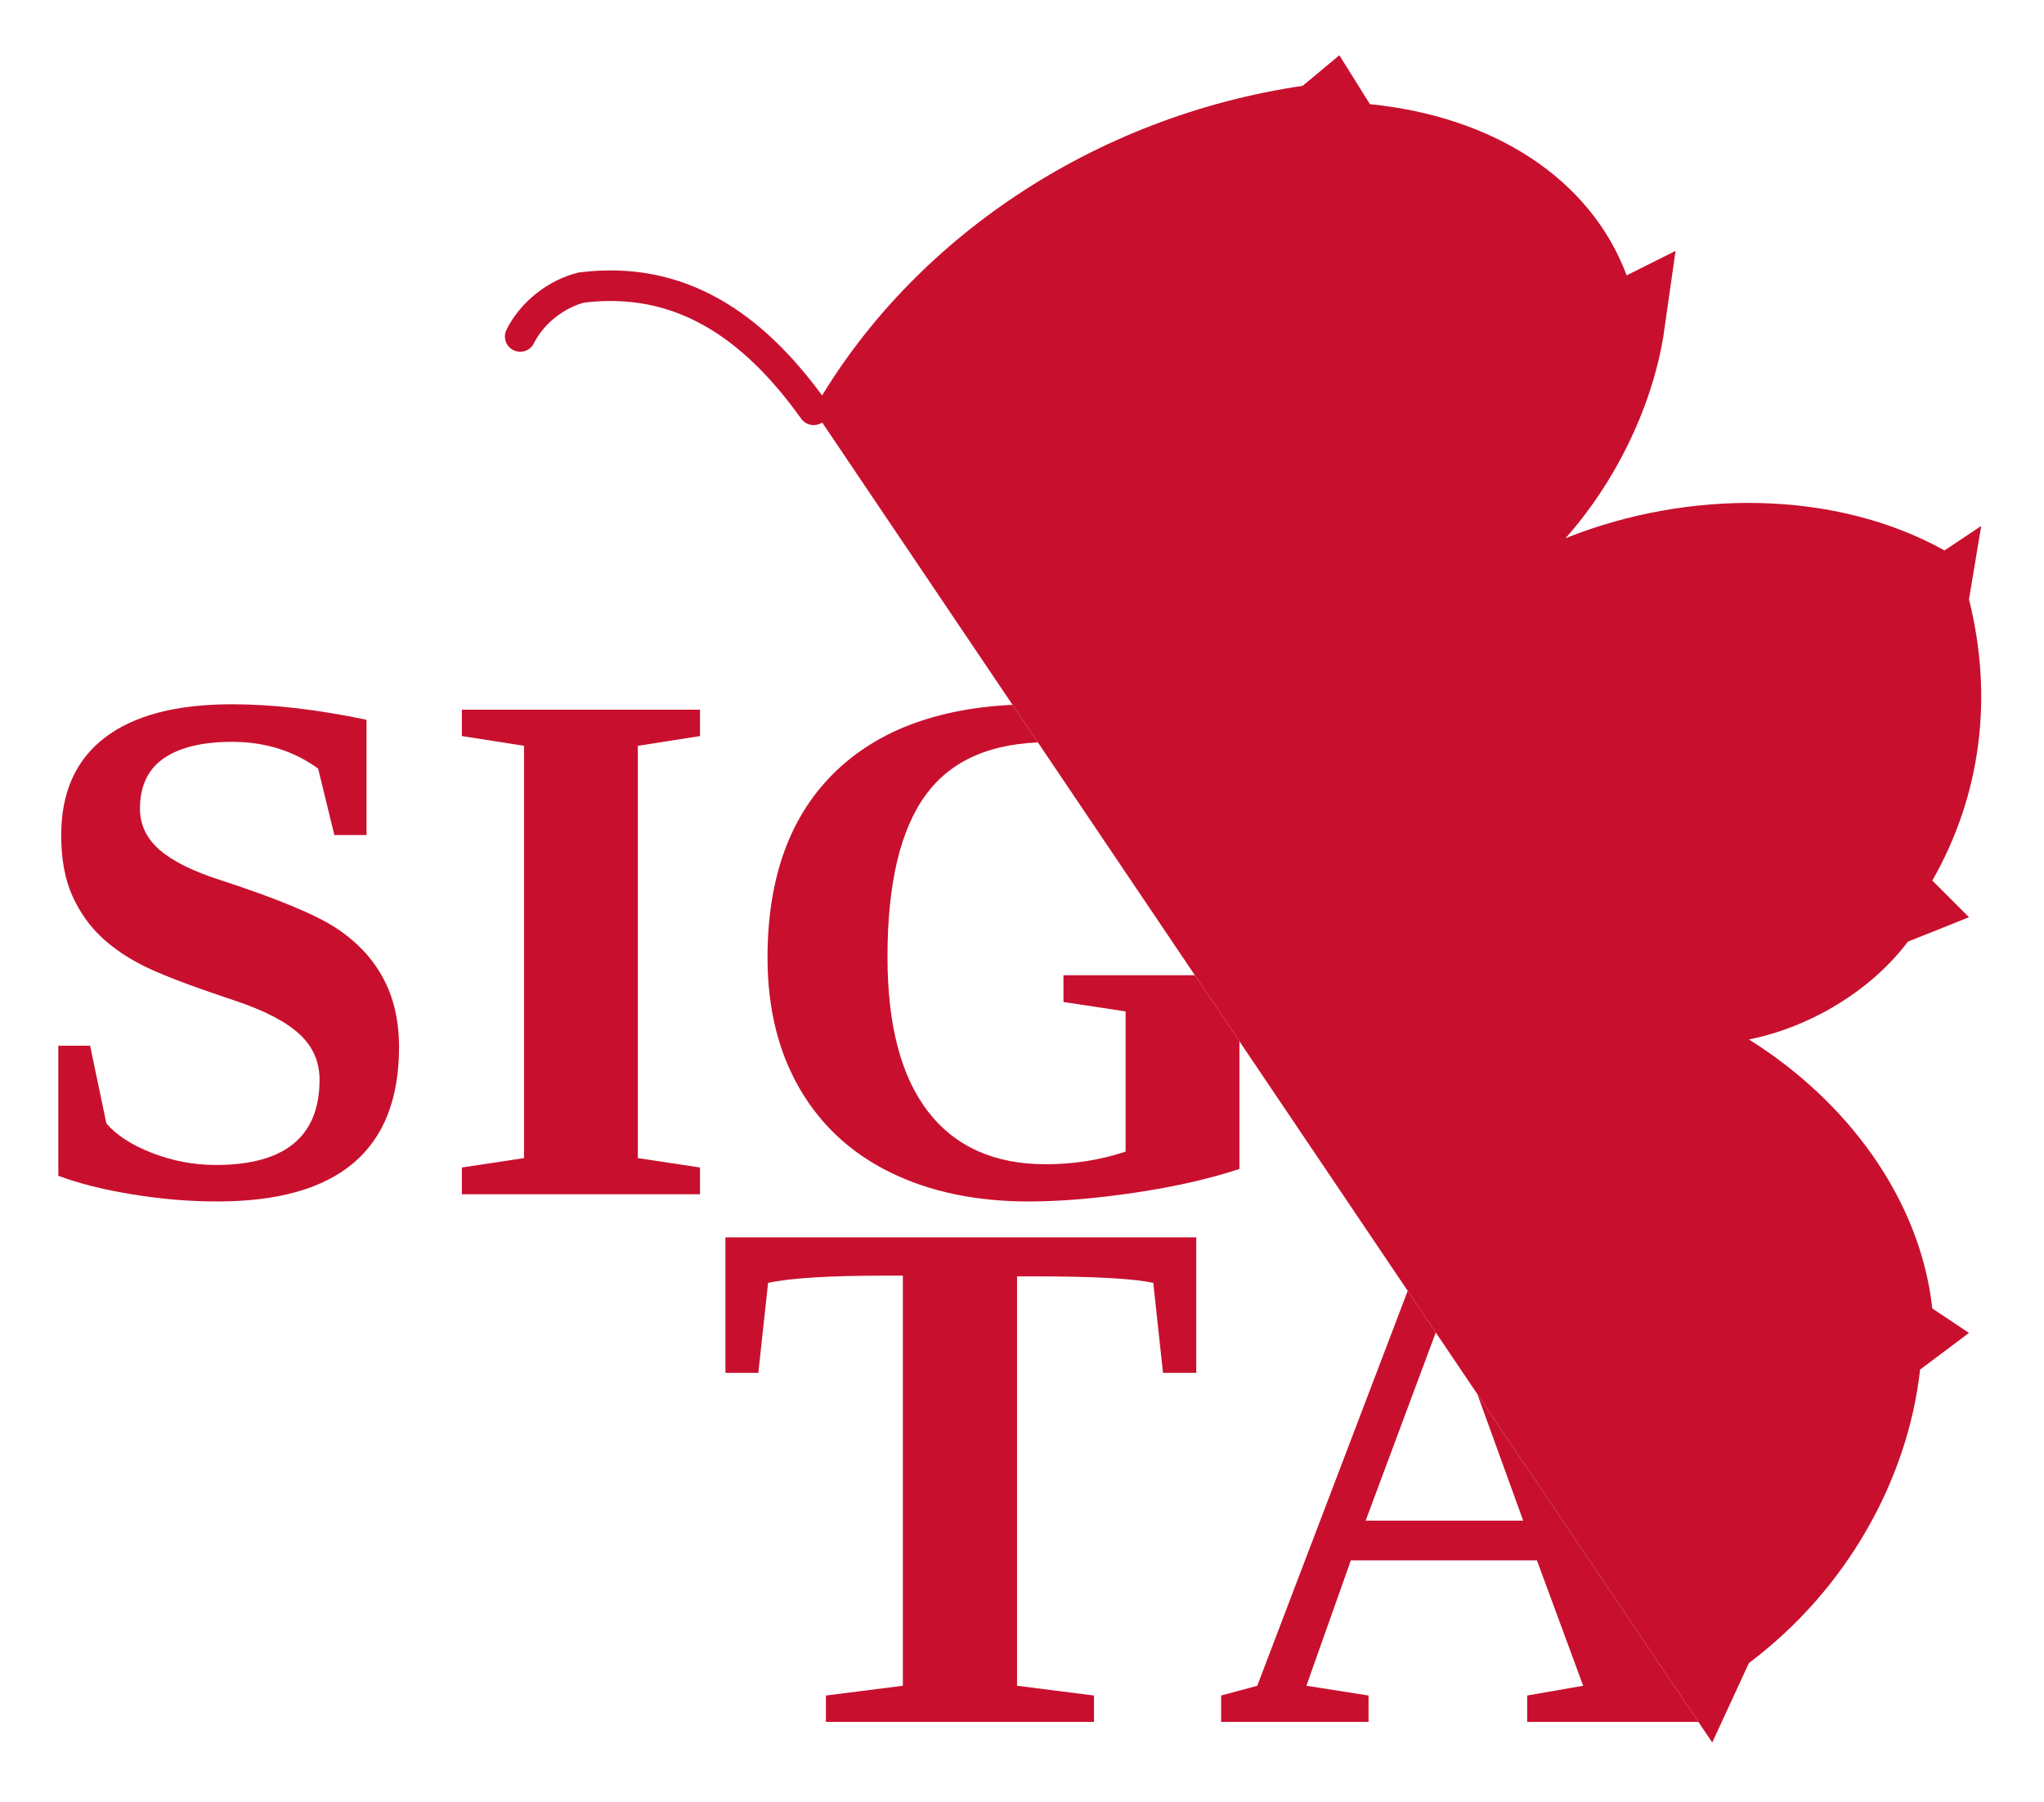
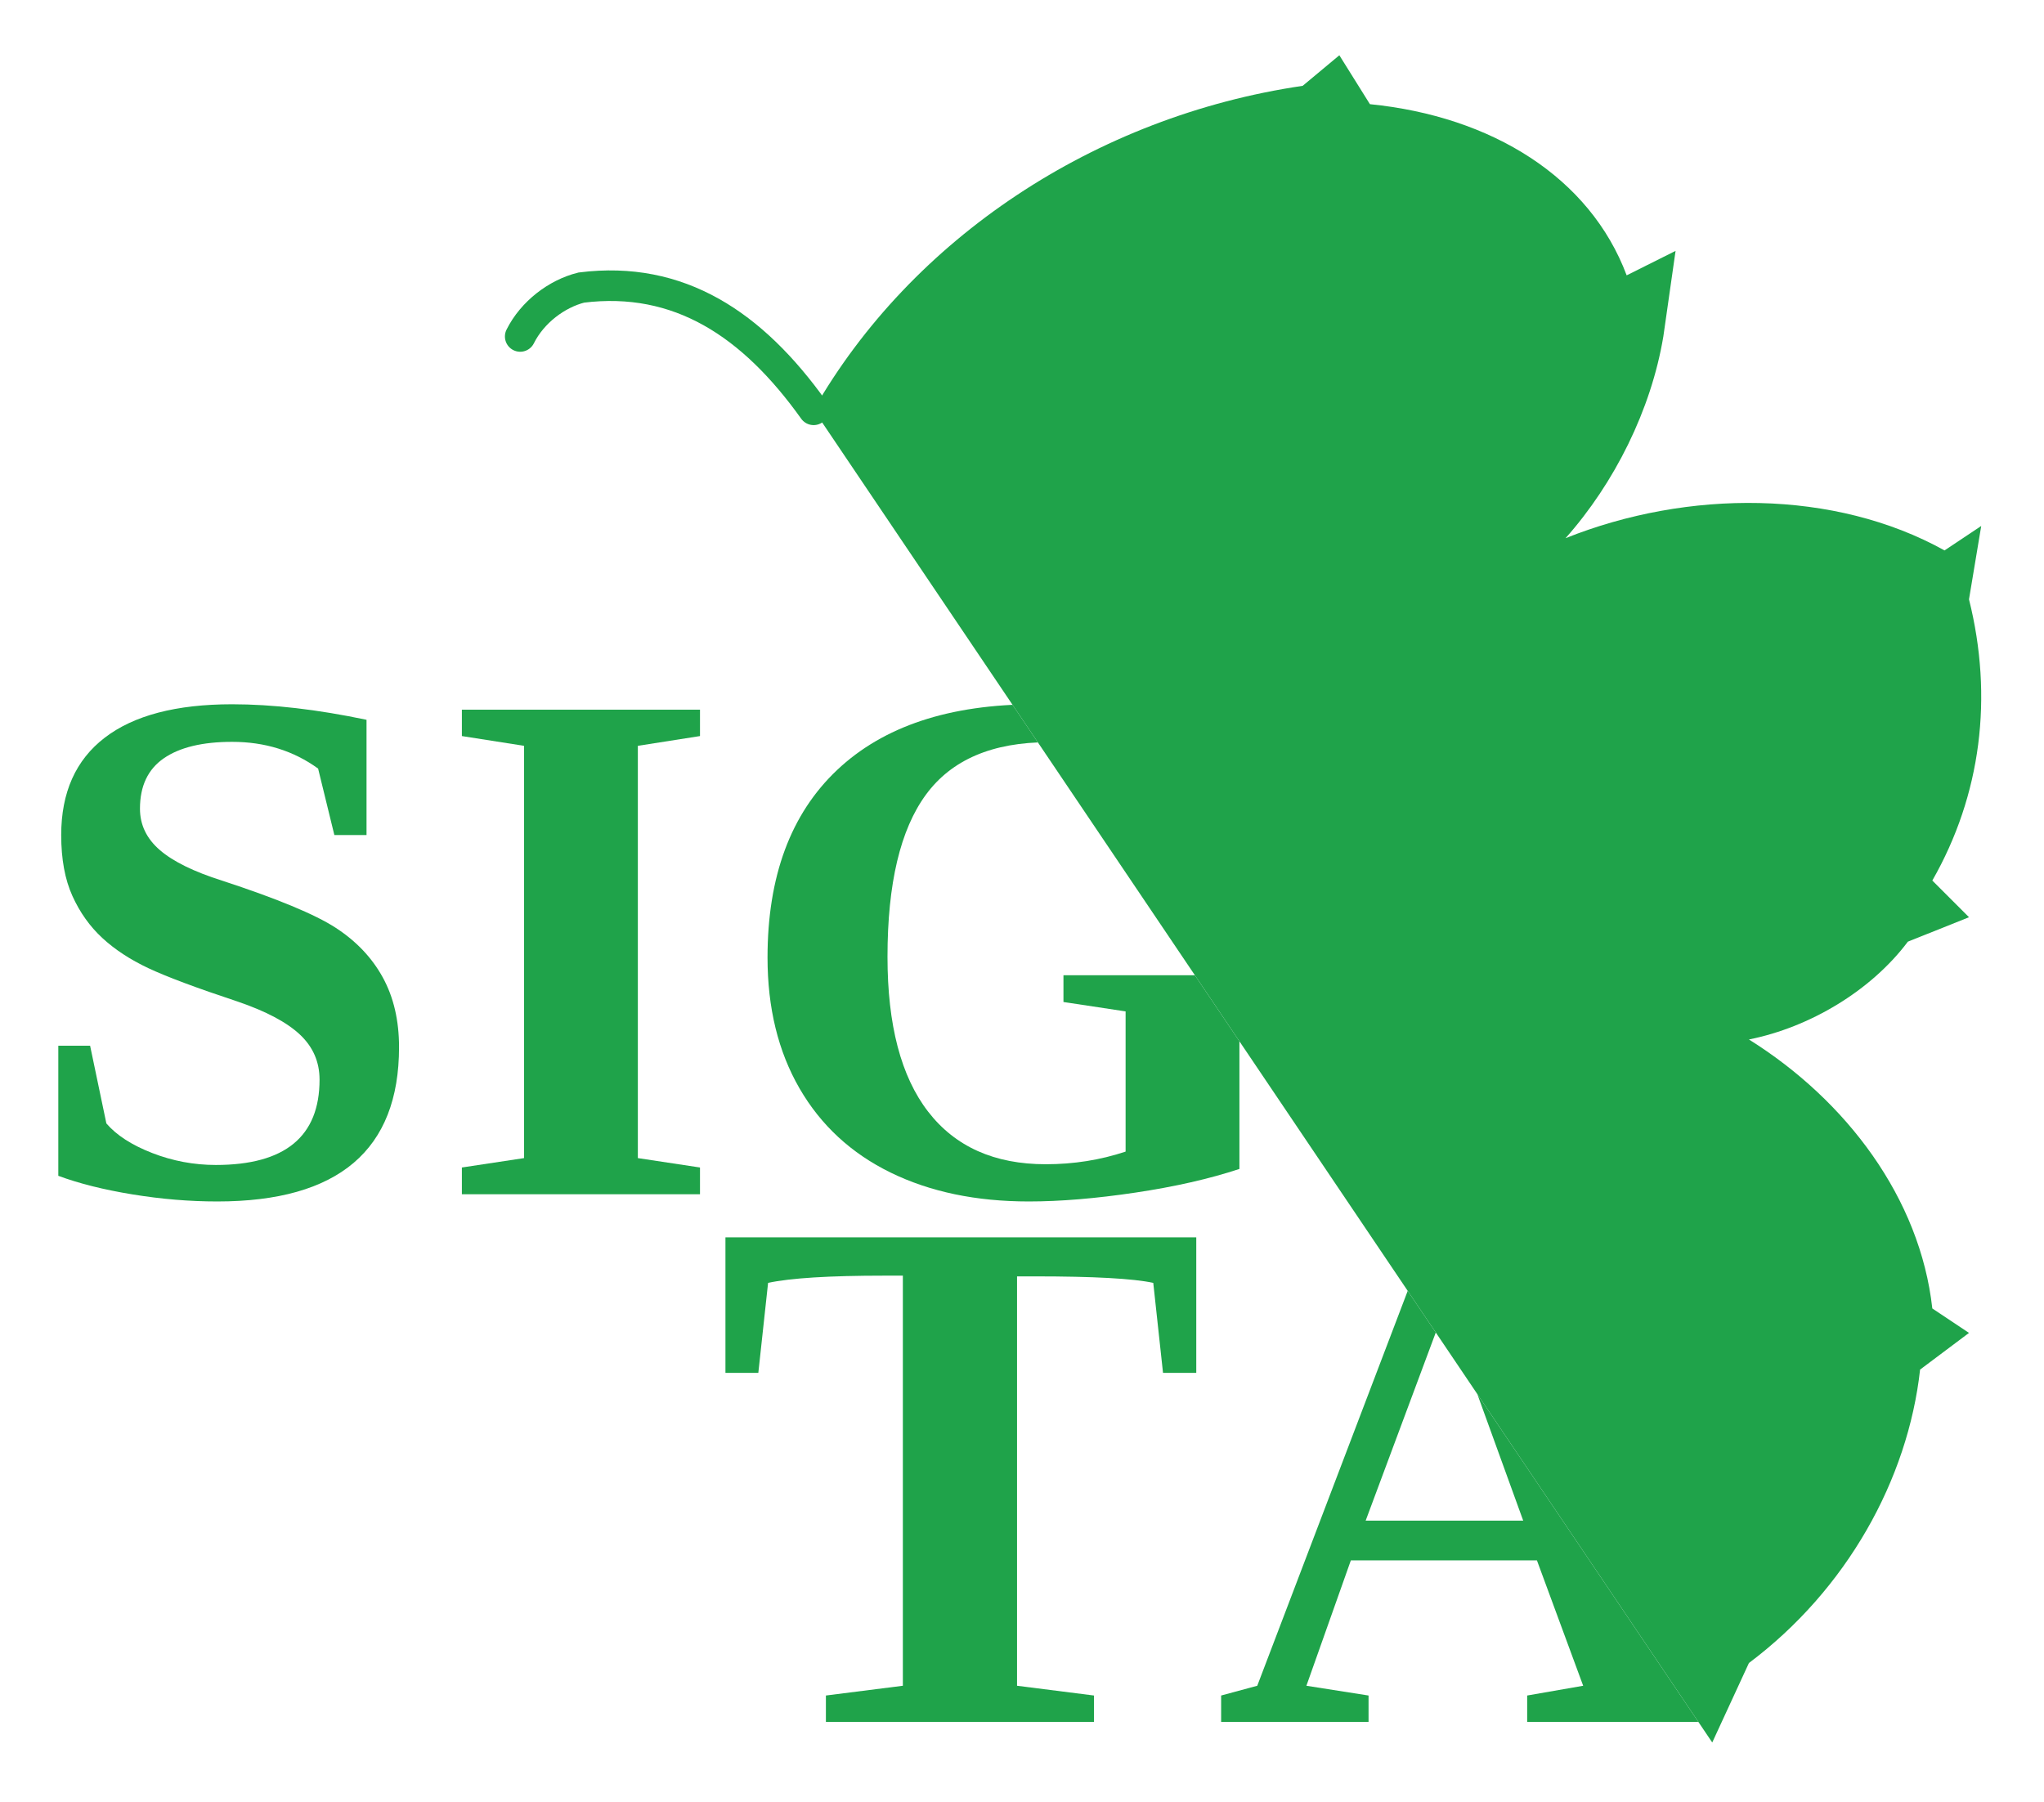
<svg xmlns="http://www.w3.org/2000/svg" viewBox="8 34 270 238">
  <g transform="translate(10.5 -6.3) scale(.85)">
    <defs>
      <clipPath id="hO">
        <path transform="translate(19 56) scale(.95)" d="M-184 -378L404 494L-600 494L-600 -378Z" />
      </clipPath>
    </defs>
-     <g fill="#c8102e" clip-path="url(#hO)">
+     <g fill="#1fa34a" clip-path="url(#hO)">
      <path transform="translate(0 118) scale(1.15)" d="M5.322 79.932H9.619L11.816 90.43Q13.867 92.822 18.018 94.434Q22.168 96.045 26.611 96.045Q40.625 96.045 40.625 84.521Q40.625 80.908 37.964 78.418Q35.303 75.928 29.59 73.975Q21.191 71.191 17.505 69.458Q13.818 67.725 11.279 65.381Q8.74 63.037 7.227 59.692Q5.713 56.348 5.713 51.465Q5.713 42.822 11.597 38.306Q17.48 33.789 28.809 33.789Q37.012 33.789 46.973 35.889V51.465H42.627L40.43 42.48Q35.449 38.867 28.809 38.867Q22.803 38.867 19.58 41.089Q16.357 43.311 16.357 47.9Q16.357 51.172 19.043 53.491Q21.729 55.811 27.441 57.617Q38.623 61.279 42.798 63.989Q46.973 66.699 49.17 70.703Q51.367 74.707 51.367 80.127Q51.367 100.977 26.807 100.977Q21.191 100.977 15.356 100.024Q9.521 99.072 5.322 97.51Z" />
      <path transform="translate(64.963 118) scale(1.15)" d="M27.148 95.117 35.547 96.387V100.0H3.369V96.387L11.768 95.117V39.404L3.369 38.086V34.521H35.547V38.086L27.148 39.404Z" />
      <path transform="translate(110.721 118) scale(1.15)" d="M68.652 96.582Q62.598 98.584 54.59 99.78Q46.582 100.977 40.186 100.977Q29.492 100.977 21.509 97.07Q13.525 93.164 9.204 85.693Q4.883 78.223 4.883 68.018Q4.883 51.562 14.282 42.676Q23.682 33.789 41.113 33.789Q45.361 33.789 48.853 34.131Q52.344 34.473 55.371 35.059Q58.398 35.645 66.504 37.939V52.979H62.109L60.938 44.482Q57.08 41.846 52.441 40.381Q47.803 38.916 42.871 38.916Q31.494 38.916 26.294 45.996Q21.094 53.076 21.094 67.92Q21.094 81.738 26.587 88.843Q32.08 95.947 42.48 95.947Q48.145 95.947 53.271 94.238V75.293L44.873 74.023V70.41H75.049V74.023L68.652 75.293Z" />
      <path transform="translate(108 200) scale(1.15)" d="M15.137 100.0V96.436L25.537 95.117V39.697H23.047Q11.865 39.697 7.324 40.674L6.006 52.832H1.562V34.521H65.186V52.832H60.693L59.375 40.674Q55.322 39.795 43.359 39.795H40.967V95.117L51.367 96.436V100.0Z" />
      <path transform="translate(185.705 200) scale(1.15)" d="M20.898 96.436V100.0H0.977V96.436L5.859 95.117L29.15 33.984H43.311L66.504 95.117L71.484 96.436V100.0H42.334V96.436L49.902 95.117L43.652 78.174H18.506L12.5 95.117ZM31.299 43.848 20.508 72.803H41.797Z" />
    </g>
    <g transform="translate(19 56) scale(.95)">
-       <path d="M110 58C126 30 156 10 190 5L196 0L201 8C221 10 237 20 243 36L251 32L249 46C247 58 241 70 233 79C253 71 277 71 295 81L301 77L299 89C303 105 301 121 293 135L299 141L289 145C283 153 273 159 263 161C279 171 291 187 293 205L299 209L291 215C289 233 279 251 263 263L257 276Z" fill="#c8102e" />
-       <path d="M110 58C100 44 88 36 72 38C68 39 64 42 62 46" fill="none" stroke="#c8102e" stroke-width="5" stroke-linecap="round" />
+       <path d="M110 58C126 30 156 10 190 5L196 0L201 8C221 10 237 20 243 36L251 32L249 46C247 58 241 70 233 79C253 71 277 71 295 81L301 77L299 89C303 105 301 121 293 135L299 141L289 145C283 153 273 159 263 161C279 171 291 187 293 205L299 209L291 215C289 233 279 251 263 263L257 276Z" fill="#1fa34a" />
+       <path d="M110 58C100 44 88 36 72 38C68 39 64 42 62 46" fill="none" stroke="#1fa34a" stroke-width="5" stroke-linecap="round" />
    </g>
  </g>
</svg>
